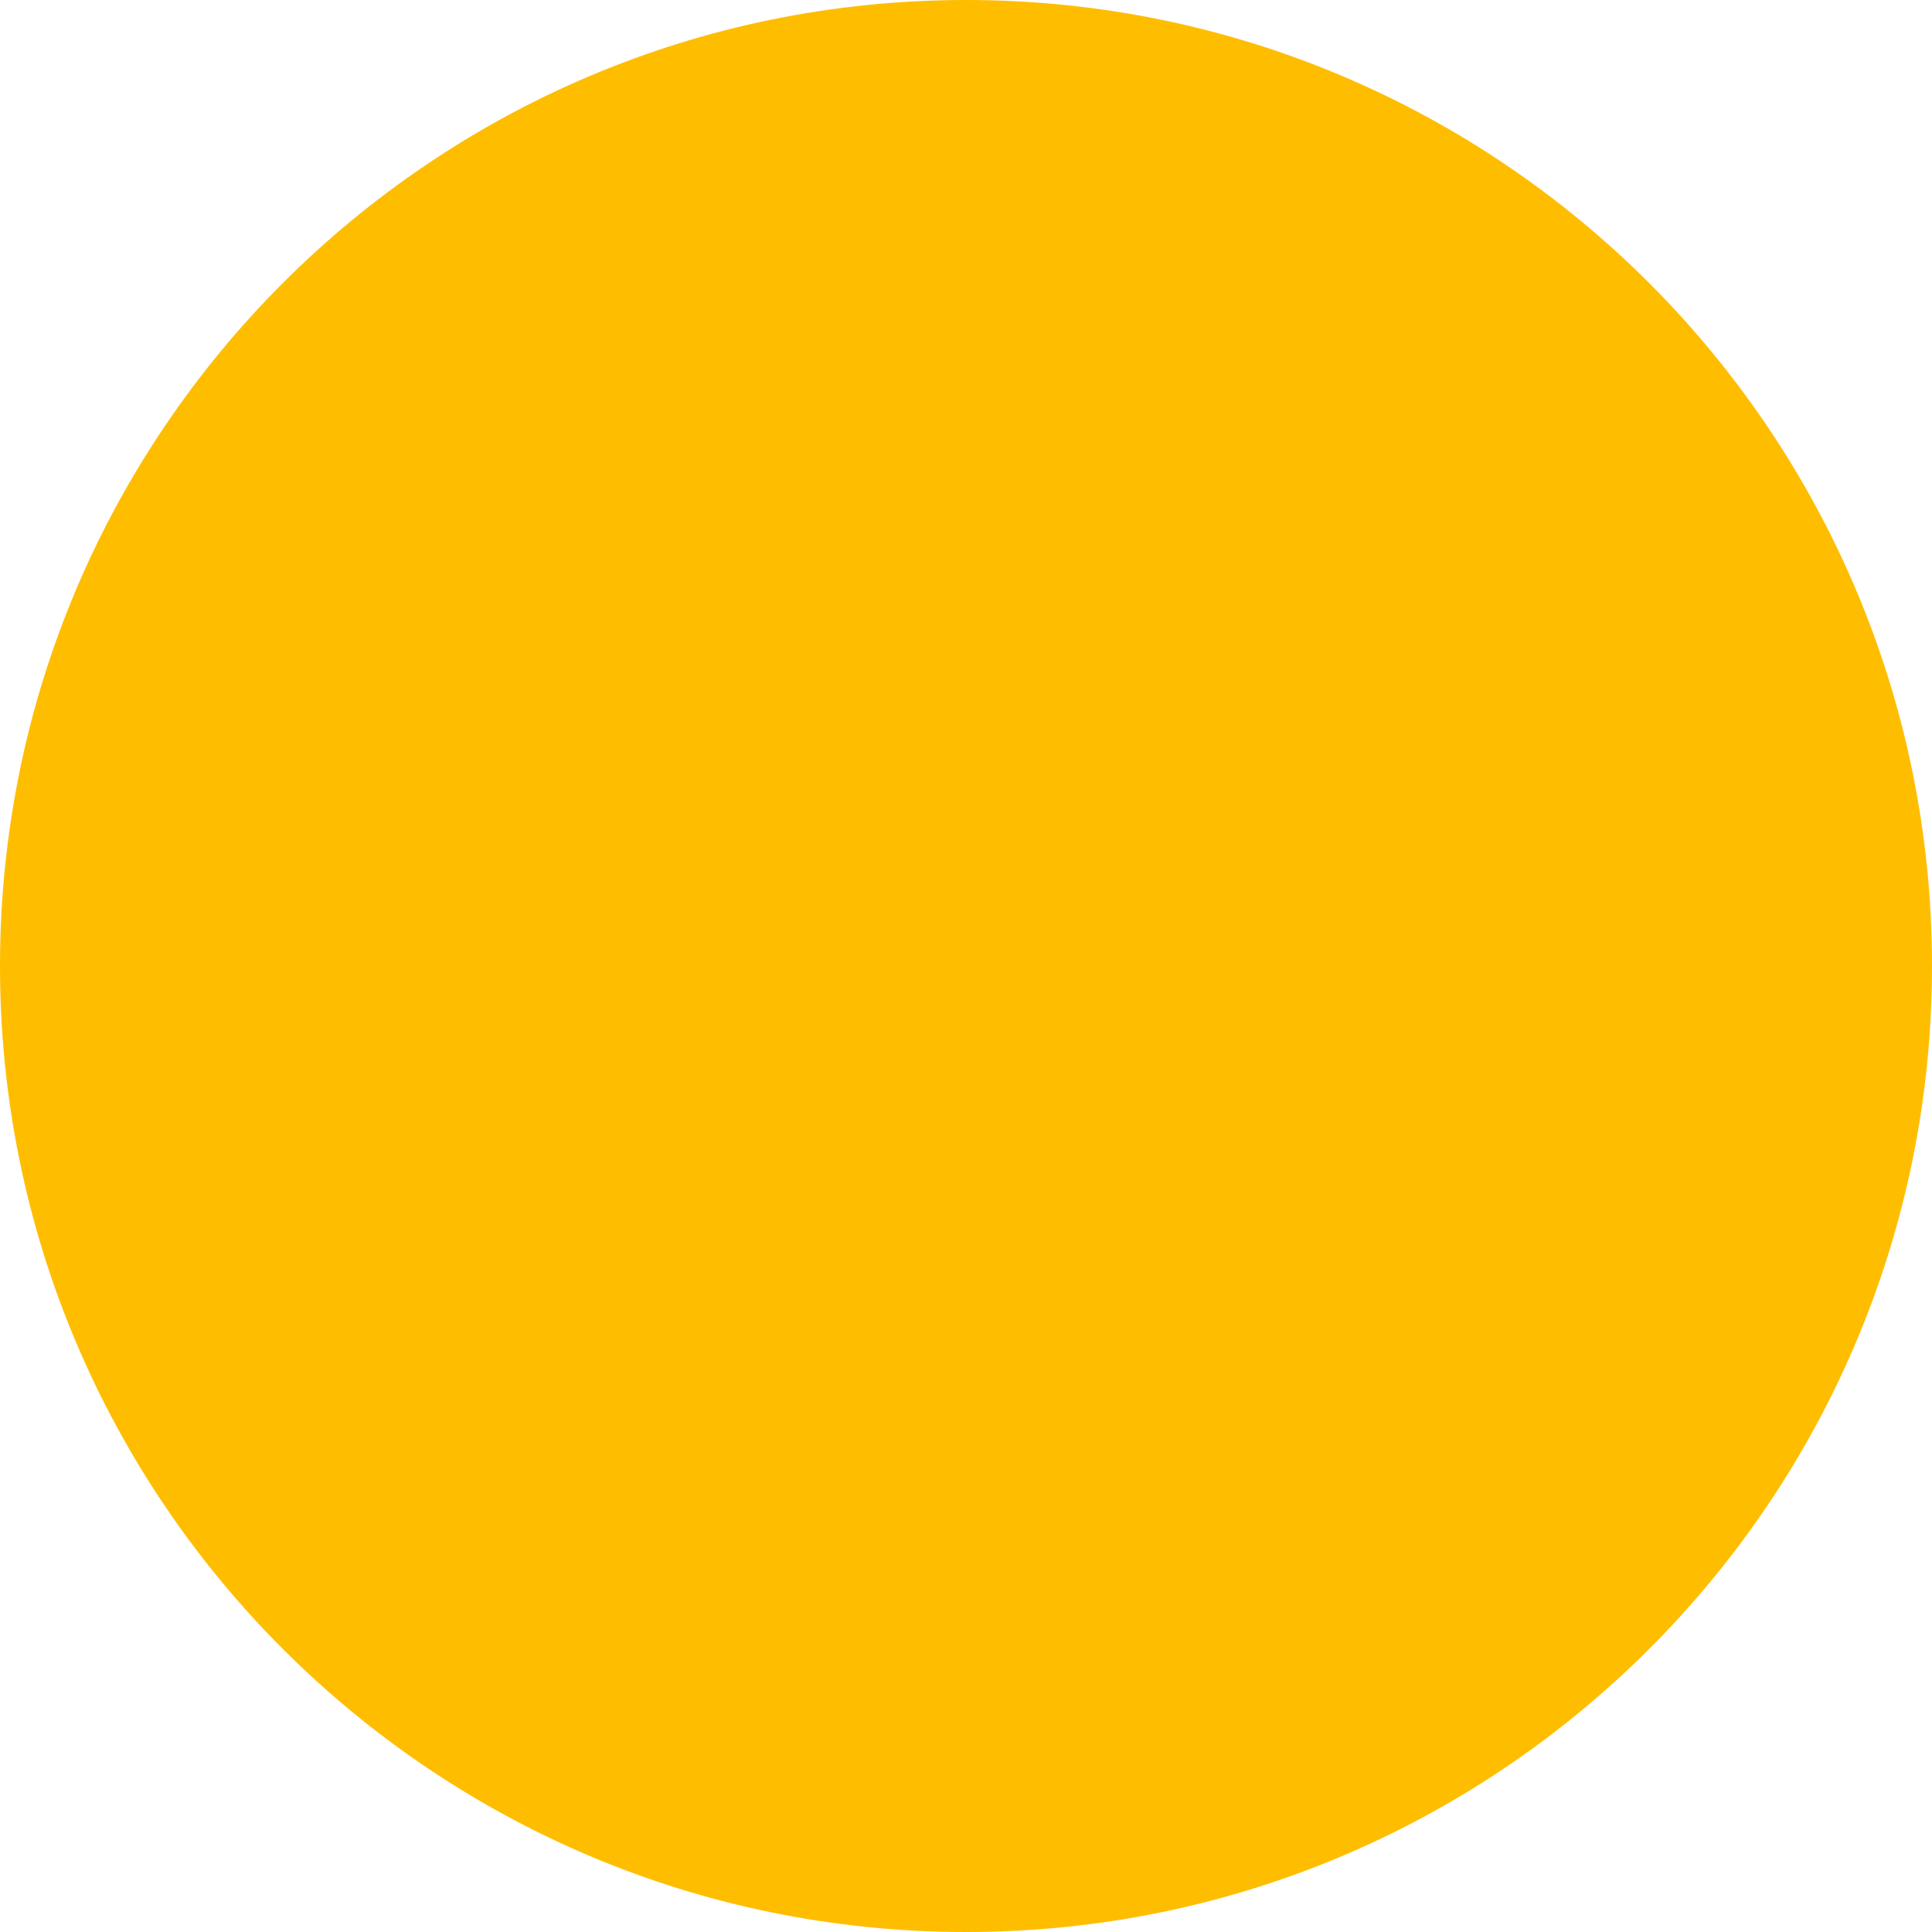
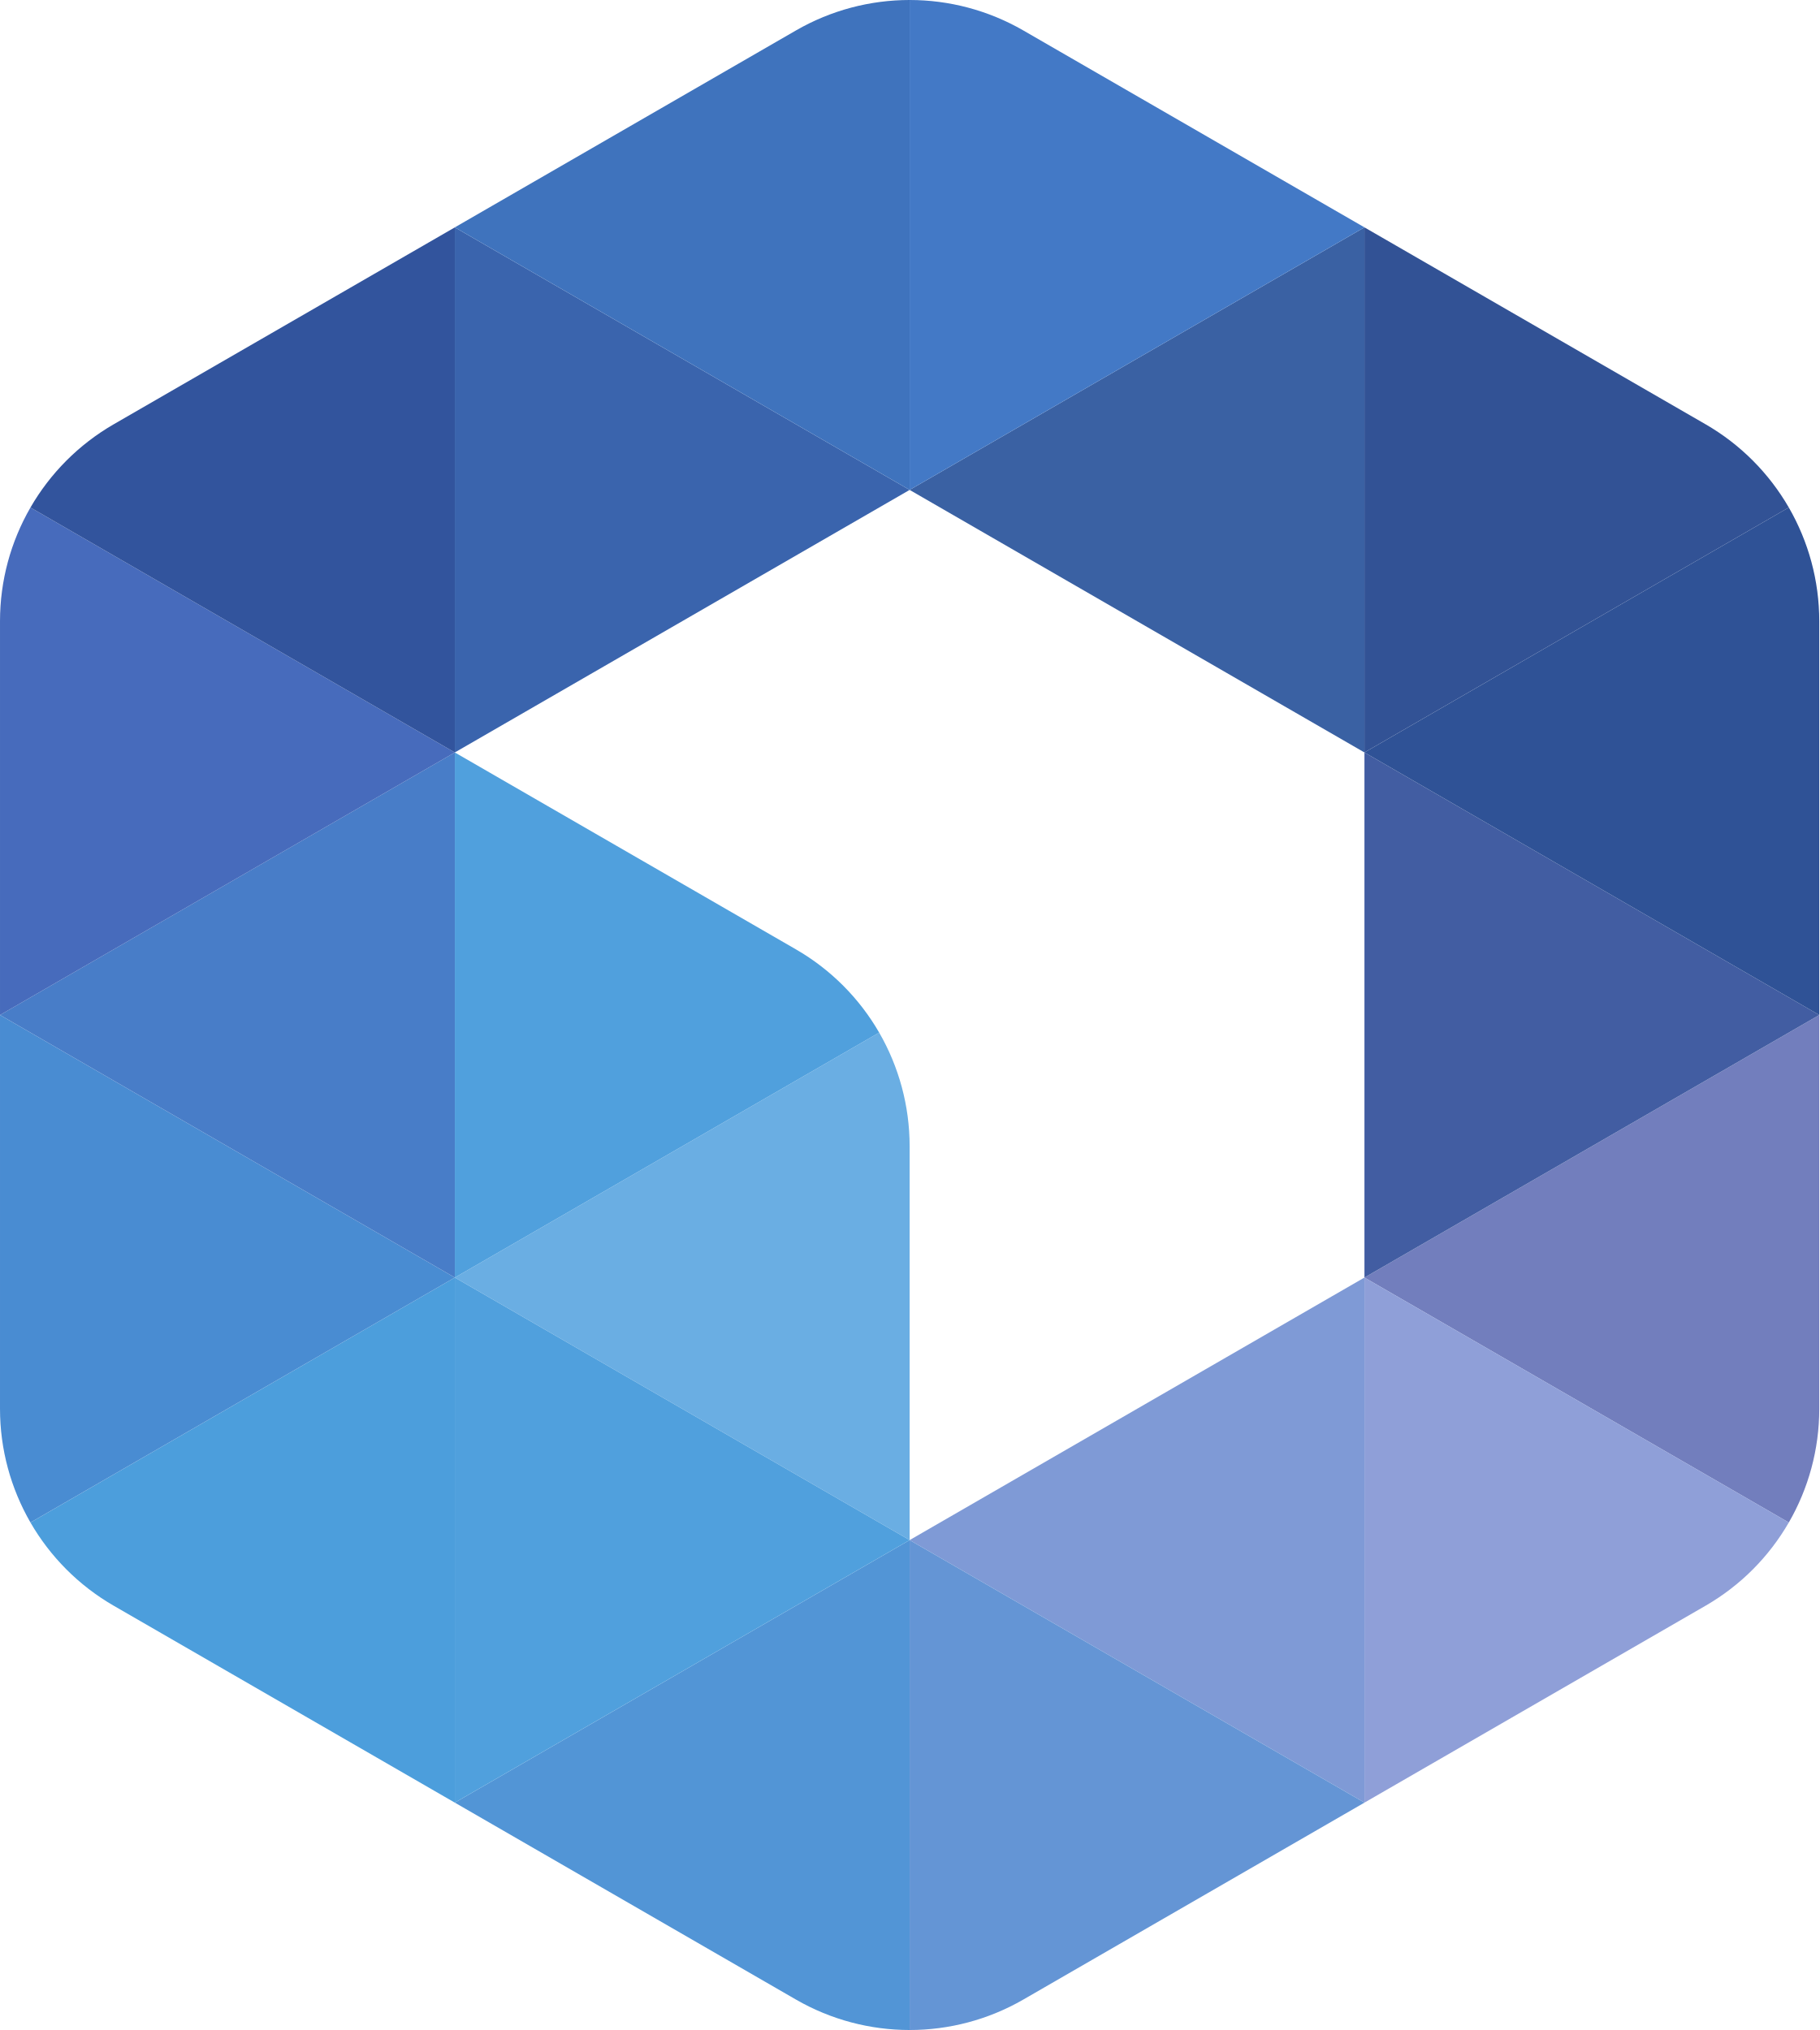
- <svg xmlns="http://www.w3.org/2000/svg" width="32" height="32" viewBox="0 0 32 32" version="1.1" id="svg5">
-   <defs id="defs2" />
-   <g id="layer1">
-     <circle style="fill:#ffbd00;fill-opacity:1;stroke-width:16.092;stroke-linecap:round;stroke-linejoin:round" id="path846" cx="16" cy="16" r="16" />
+ <svg xmlns="http://www.w3.org/2000/svg" viewBox="0 0 115.121 128.477" height="128.477" width="115.121" xml:space="preserve" version="1.1" id="svg2">
+   <defs id="defs6">
+     <clipPath id="clipPath16" clipPathUnits="userSpaceOnUse">
+       <path id="path18" d="m 0,870.236 623.626,0 L 623.626,0 0,0 0,870.236 Z" />
+     </clipPath>
+     <clipPath id="clipPath28" clipPathUnits="userSpaceOnUse">
+       <path id="path30" d="m 0,870.236 623.626,0 L 623.626,0 0,0 0,870.236 Z" />
+     </clipPath>
+     <clipPath id="clipPath256" clipPathUnits="userSpaceOnUse">
+       <path id="path258" d="m 0,870.236 623.626,0 L 623.626,0 0,0 0,870.236 Z" />
+     </clipPath>
+     <clipPath id="clipPath264" clipPathUnits="userSpaceOnUse">
+       <path id="path266" d="m -80.514,14.173 -595.276,0 0,841.89 595.276,0 0,-841.89 z" />
+     </clipPath>
+   </defs>
+   <g transform="matrix(1.25,0,0,-1.25,-332.2061,795.7385)" id="g10">
+     <path d="m 288.789,571.907 0,0 -21.482,-12.403 c 0.994,-1.721 2.433,-3.185 4.214,-4.213 l 17.268,-9.97 0,26.586 z" style="fill:#4c9edc;fill-opacity:1;fill-rule:nonzero;stroke:none" id="path34" />
+     <path d="m 265.765,585.2 0,-19.939 c 0,-2.057 0.549,-4.035 1.542,-5.756 l 21.482,12.402 -23.024,13.293 z" style="fill:#498cd2;fill-opacity:1;fill-rule:nonzero;stroke:none" id="path38" />
+     <path d="m 288.789,571.907 0,26.586 -23.024,-13.293 0,0 23.024,-13.293 z" style="fill:#487dc8;fill-opacity:1;fill-rule:nonzero;stroke:none" id="path42" />
+     <path d="m 288.789,545.321 0,0 17.268,-9.97 c 1.781,-1.028 3.769,-1.542 5.756,-1.542 l 0,24.805 -23.024,-13.293 z" style="fill:#5295d6;fill-opacity:1;fill-rule:nonzero;stroke:none" id="path46" />
+     <path d="m 267.307,610.895 c -0.994,-1.721 -1.542,-3.7 -1.542,-5.756 l 0,-19.94 23.024,13.293 -21.482,12.403 z" style="fill:#476bbc;fill-opacity:1;fill-rule:nonzero;stroke:none" id="path50" />
+     <path d="m 334.837,545.321 0,26.586 -23.024,-13.293 23.024,-13.293 z" style="fill:#7f9ad6;fill-opacity:1;fill-rule:nonzero;stroke:none" id="path54" />
+     <path d="m 356.319,559.504 c 0.994,1.721 1.542,3.7 1.542,5.756 l 0,19.939 -23.024,-13.293 21.482,-12.402 z" style="fill:#727ebd;fill-opacity:1;fill-rule:nonzero;stroke:none" id="path58" />
+     <path d="m 334.837,571.907 0,-26.586 17.268,9.97 c 1.781,1.028 3.22,2.492 4.214,4.214 l -21.482,12.402 z" style="fill:#8f9fd8;fill-opacity:1;fill-rule:nonzero;stroke:none" id="path62" />
+     <path d="m 334.837,598.493 0,0 0,-26.586 23.024,13.293 0,0 -23.024,13.293 z" style="fill:#425da2;fill-opacity:1;fill-rule:nonzero;stroke:none" id="path66" />
+     <path d="m 311.813,558.614 0,-24.805 c 1.987,0 3.975,0.514 5.756,1.542 l 17.268,9.97 -23.024,13.293 z" style="fill:#6495d5;fill-opacity:1;fill-rule:nonzero;stroke:none" id="path70" />
+     <path d="m 311.813,611.786 -23.024,13.293 0,-26.586 23.024,13.293 z" style="fill:#3a64ad;fill-opacity:1;fill-rule:nonzero;stroke:none" id="path74" />
+     <path d="m 311.813,611.786 23.024,-13.293 0,26.586 -23.024,-13.293 z" style="fill:#3a61a3;fill-opacity:1;fill-rule:nonzero;stroke:none" id="path78" />
+     <path d="m 267.307,610.895 21.482,-12.403 0,26.586 -17.268,-9.969 c -1.781,-1.029 -3.22,-2.493 -4.214,-4.214" style="fill:#32549d;fill-opacity:1;fill-rule:nonzero;stroke:none" id="path82" />
+     <path d="m 334.837,598.493 23.024,-13.293 0,19.939 c 0,2.057 -0.548,4.035 -1.542,5.757 l -21.482,-12.403 z" style="fill:#2f5296;fill-opacity:1;fill-rule:nonzero;stroke:none" id="path86" />
+     <path d="m 334.837,598.493 21.482,12.403 c -0.994,1.721 -2.433,3.185 -4.214,4.213 l -17.268,9.97 0,-26.586 z" style="fill:#325295;fill-opacity:1;fill-rule:nonzero;stroke:none" id="path90" />
+     <path d="m 288.789,571.907 23.024,-13.293 0,19.939 c 0,2.057 -0.548,4.035 -1.542,5.757 l -21.482,-12.403 z" style="fill:#6aaee3;fill-opacity:1;fill-rule:nonzero;stroke:none" id="path94" />
+     <path d="m 288.789,571.907 21.482,12.403 c -0.994,1.721 -2.433,3.185 -4.214,4.213 l -17.268,9.97 0,-26.586 z" style="fill:#50a0dd;fill-opacity:1;fill-rule:nonzero;stroke:none" id="path98" />
+     <path d="m 334.837,625.079 -17.269,9.97 c -1.781,1.028 -3.768,1.542 -5.755,1.542 l 0,-24.805 23.024,13.293 z" style="fill:#4379c6;fill-opacity:1;fill-rule:nonzero;stroke:none" id="path102" />
+     <path d="m 311.813,611.786 0,24.805 c -1.987,0 -3.975,-0.514 -5.755,-1.542 l -17.269,-9.97 23.024,-13.293 z" style="fill:#3f73bd;fill-opacity:1;fill-rule:nonzero;stroke:none" id="path106" />
+     <path d="m 288.789,545.321 23.024,13.293 -23.024,13.293 0,-26.586 z" style="fill:#50a0dd;fill-opacity:1;fill-rule:nonzero;stroke:none" id="path110" />
  </g>
</svg>
